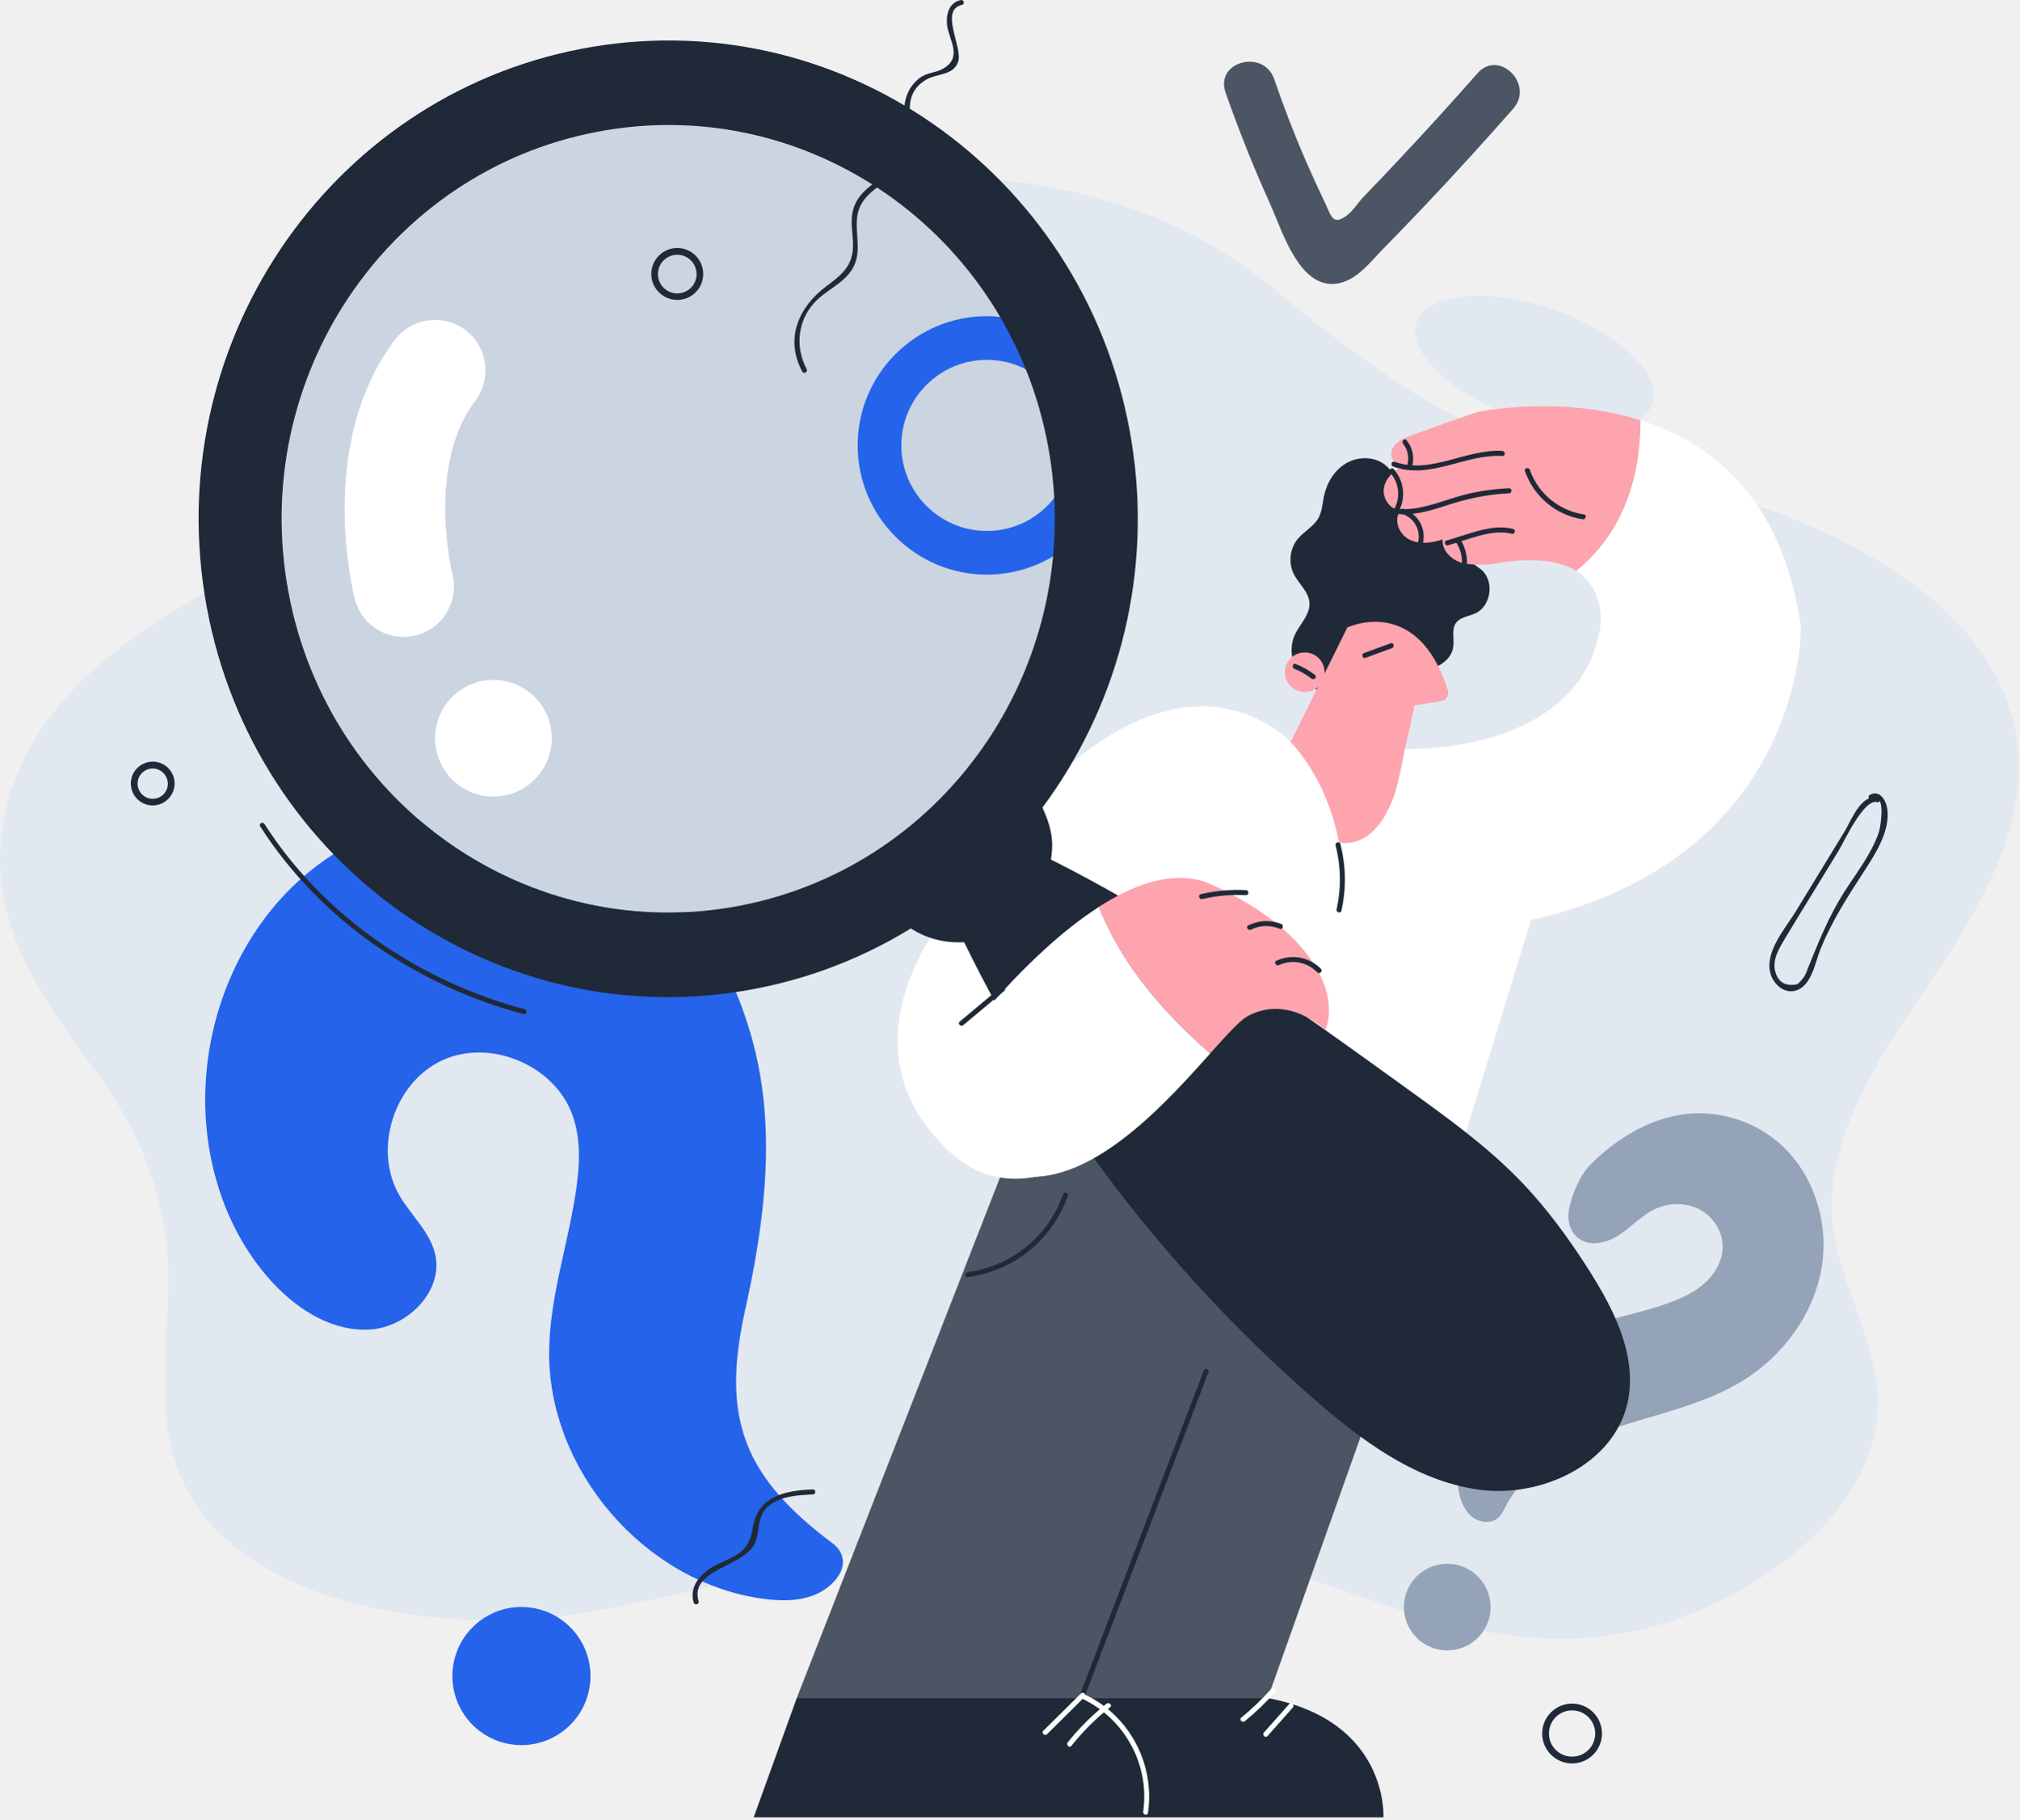
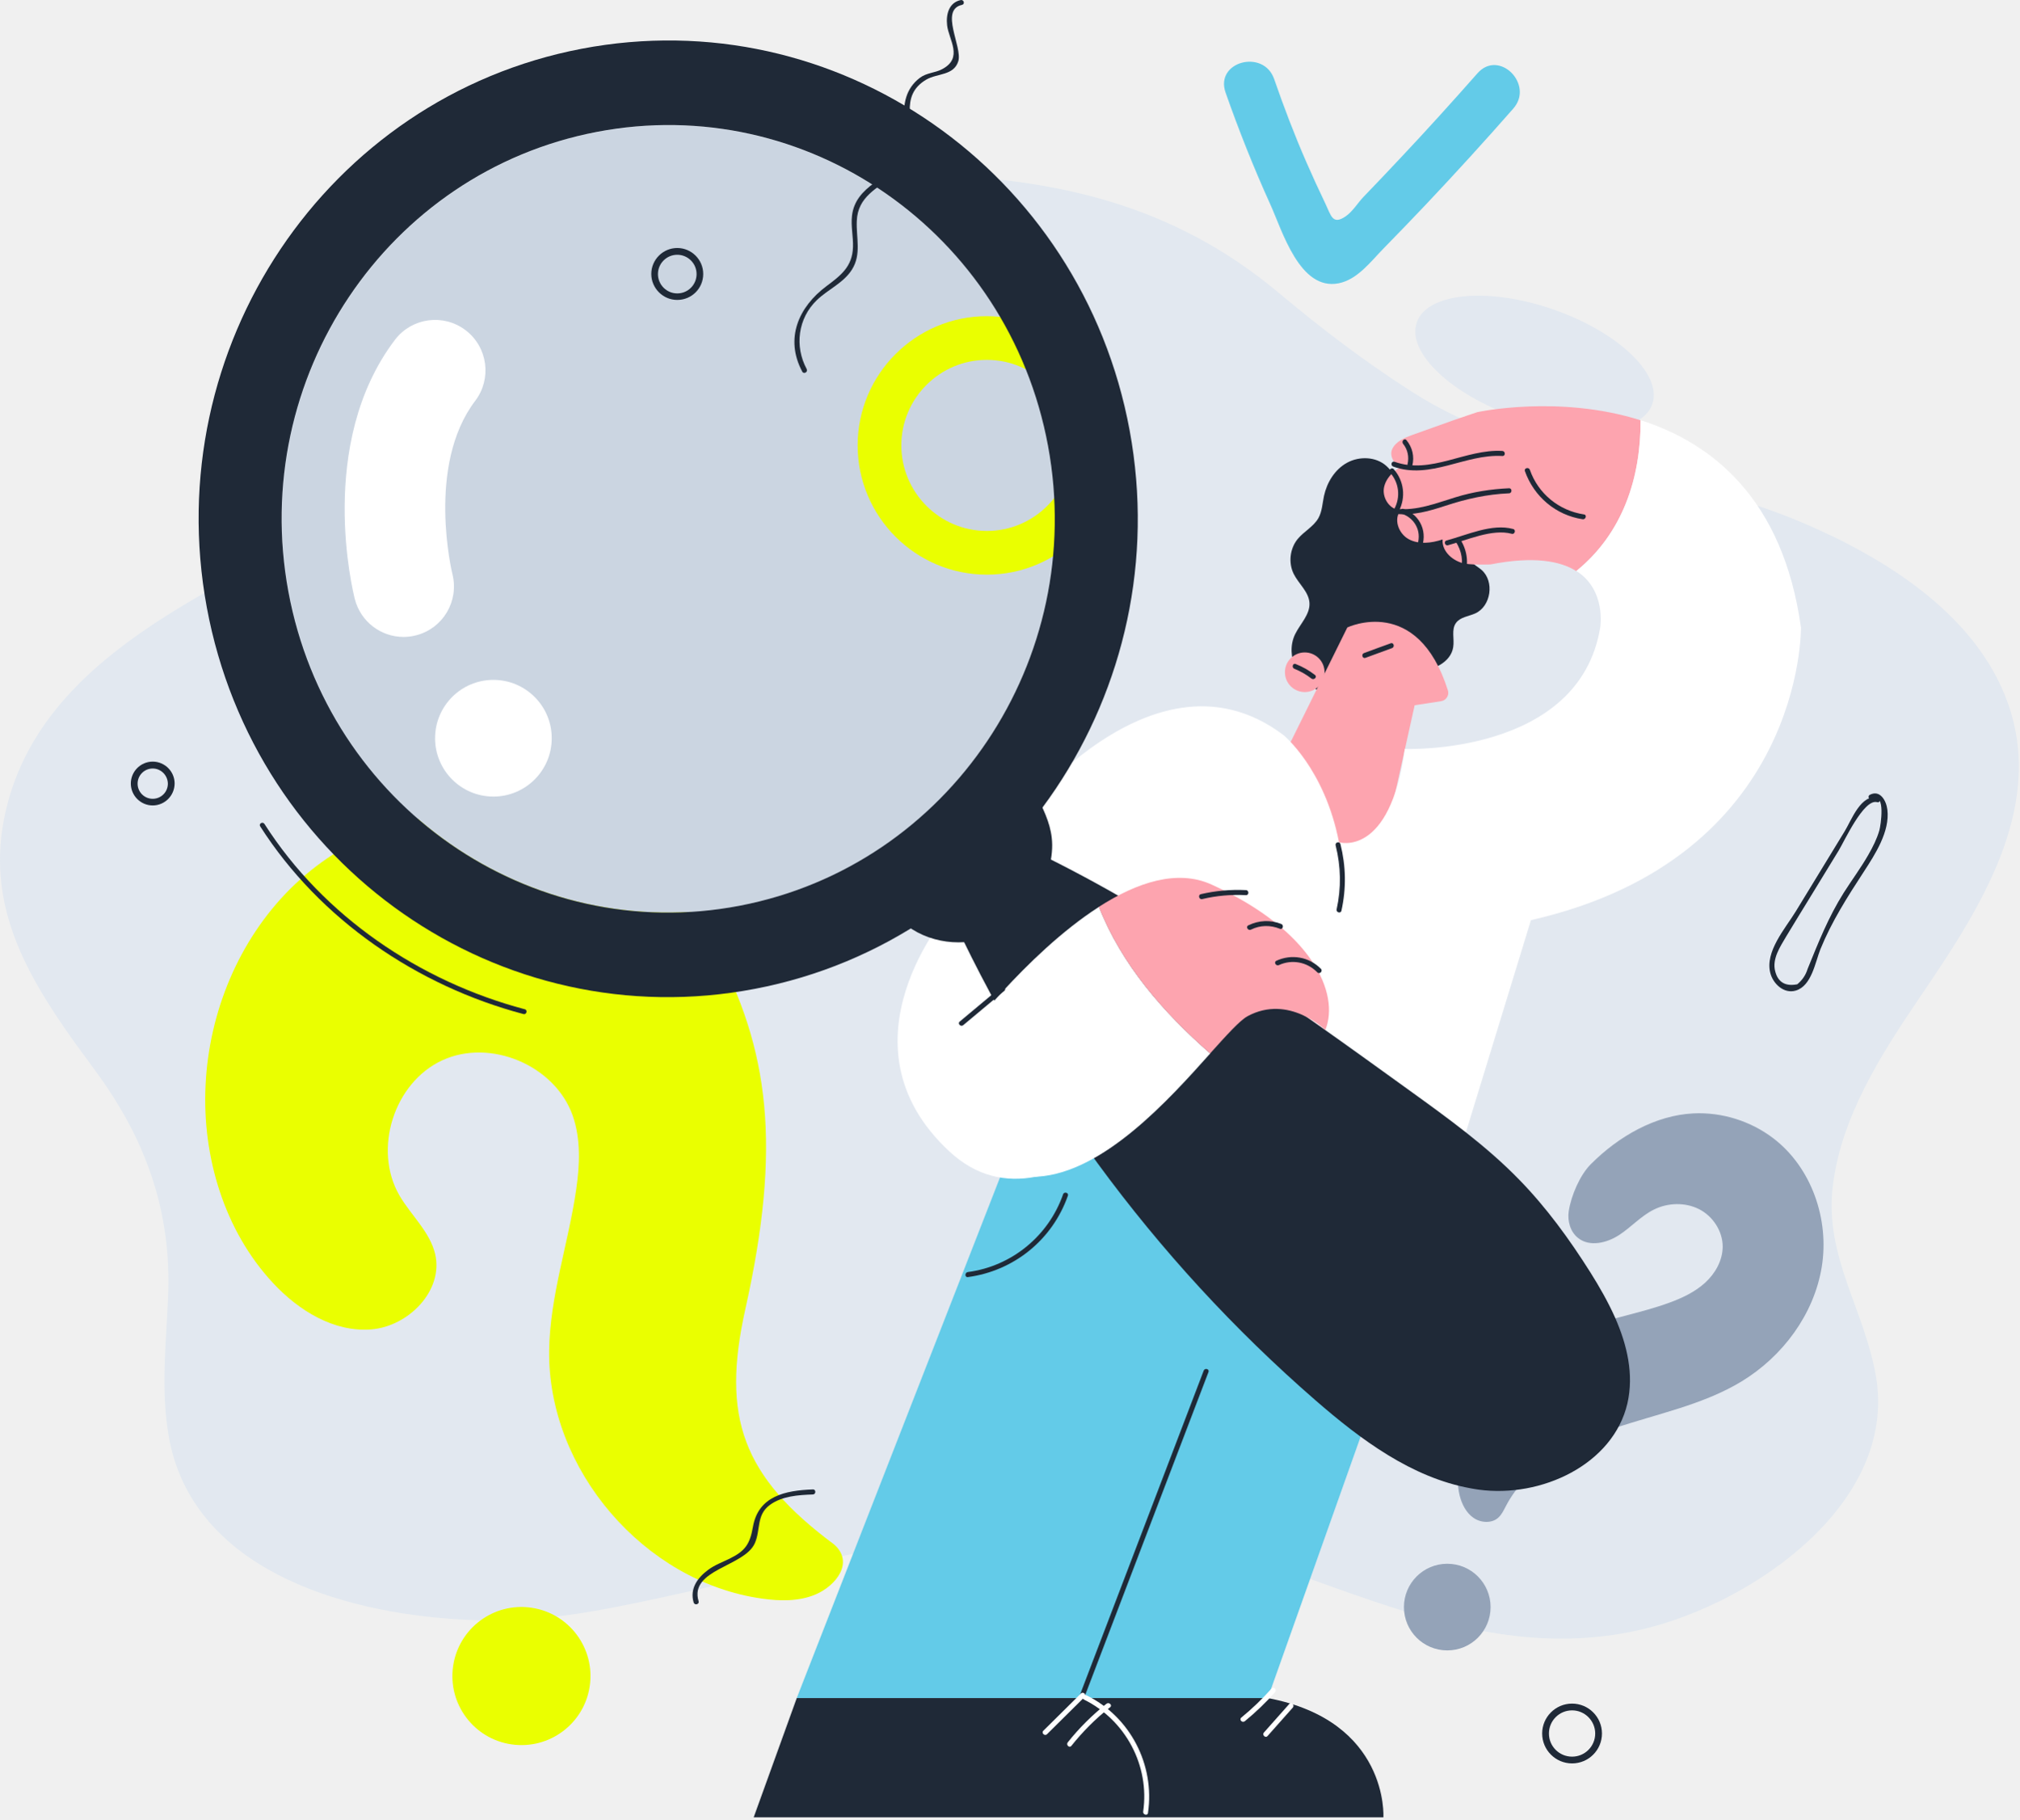
<svg xmlns="http://www.w3.org/2000/svg" width="303" height="273" viewBox="0 0 303 273" fill="none">
  <path d="M275.026 177.995C273.757 188.55 279.856 196.61 281.529 206.617C284.672 225.477 263.231 240.444 246.606 244.423C240.594 245.865 234.768 246.125 229.058 245.62H229.044C213.241 244.207 198.346 236.911 182.932 232.297C177.453 230.653 171.93 229.73 166.365 229.355C153.085 228.433 139.661 230.595 126.424 233.465C118.191 235.253 110.044 237.315 102.071 239.074C93.03 241.064 83.903 243.082 74.631 243.126C72.843 243.14 71.012 243.097 69.123 242.981C50.725 241.958 28.707 235.123 25.304 215.427C24.122 208.606 24.915 201.628 25.217 194.707C25.794 181.715 21.858 170.858 14.172 160.476C13.134 159.063 12.096 157.65 11.087 156.251C3.315 145.322 -2.64 134.507 1.195 120.334C5.997 102.569 22.824 93.139 38.137 84.805C46.082 80.48 57.747 77.25 64.884 71.698C72.973 65.412 80.875 55.261 88.675 48.599C107.247 32.753 117.917 25.63 138.377 26.178C158.824 26.726 176.198 30.849 191.742 43.812C198.577 49.508 204.2 53.819 211.698 58.664C229.563 70.184 251.177 70.199 270.455 78.403C283.029 83.753 296.626 92.26 301.326 105.554C306.978 121.53 296.712 136.959 288.017 149.748C282.221 158.284 276.28 167.599 275.026 177.995Z" fill="#E2E8F0" />
  <path d="M69.152 55.911C71.214 60.15 65.36 67.259 56.074 71.786C46.788 76.299 37.589 76.53 35.513 72.276C33.451 68.037 39.305 60.929 48.591 56.401C57.877 51.888 67.09 51.672 69.152 55.911Z" fill="#E2E8F0" />
  <path d="M247.947 60.625C246.404 65.081 237.233 65.96 227.472 62.572C217.71 59.183 211.048 52.825 212.606 48.369C214.149 43.914 223.319 43.034 233.081 46.422C242.842 49.811 249.489 56.17 247.947 60.625Z" fill="#E2E8F0" />
-   <path d="M125.138 231.703C128.24 234.4 125.451 237.908 122.404 239.22C119.893 240.291 117.03 240.235 114.334 239.848C96.642 237.354 82.164 220.475 82.404 202.617C82.515 194.418 85.303 186.532 86.467 178.425C87.002 174.731 87.168 170.89 85.931 167.363C83.272 159.847 73.595 155.747 66.356 159.09C59.117 162.432 55.94 172.441 59.929 179.348C61.665 182.34 64.509 184.796 65.303 188.176C66.559 193.642 61.296 199.016 55.7 199.459C50.104 199.902 44.823 196.634 41 192.534C33.668 184.685 30.326 173.568 30.843 162.838C31.36 151.906 35.792 141.102 43.548 133.364C51.305 125.645 62.404 121.231 73.318 122.118C87.279 123.263 100.52 129.597 107.15 141.933C115.498 157.483 117.289 172.017 111.841 196.431C108.221 212.663 111.416 221.509 125.138 231.703Z" fill="#2563EB" />
+   <path d="M125.138 231.703C128.24 234.4 125.451 237.908 122.404 239.22C119.893 240.291 117.03 240.235 114.334 239.848C96.642 237.354 82.164 220.475 82.404 202.617C82.515 194.418 85.303 186.532 86.467 178.425C87.002 174.731 87.168 170.89 85.931 167.363C83.272 159.847 73.595 155.747 66.356 159.09C59.117 162.432 55.94 172.441 59.929 179.348C61.665 182.34 64.509 184.796 65.303 188.176C66.559 193.642 61.296 199.016 55.7 199.459C50.104 199.902 44.823 196.634 41 192.534C33.668 184.685 30.326 173.568 30.843 162.838C31.36 151.906 35.792 141.102 43.548 133.364C51.305 125.645 62.404 121.231 73.318 122.118C87.279 123.263 100.52 129.597 107.15 141.933C115.498 157.483 117.289 172.017 111.841 196.431C108.221 212.663 111.416 221.509 125.138 231.703Z" fill="#EAFF00" />
  <path d="M238.713 174.676C242.868 170.503 248.39 167.326 254.133 167.049C258.399 166.846 262.702 168.194 266.1 170.78C271.843 175.157 274.54 182.95 273.376 190.078C272.213 197.207 267.503 203.522 261.335 207.271C255.5 210.799 248.648 212.128 242.185 214.307C235.721 216.468 229.147 219.903 225.989 225.942C225.656 226.57 225.361 227.235 224.825 227.715C223.828 228.601 222.203 228.49 221.113 227.733C220.024 226.976 219.377 225.702 219.045 224.409C218.214 221.048 219.267 217.484 220.818 214.381C224.197 207.696 230.088 202.322 237.032 199.534C241.409 197.779 246.137 197.059 250.55 195.434C252.471 194.732 254.373 193.827 255.887 192.442C257.402 191.057 258.491 189.118 258.51 187.05C258.51 184.704 257.032 182.47 254.964 181.417C252.877 180.364 250.292 180.438 248.205 181.472C246.247 182.433 244.77 184.132 242.942 185.314C241.113 186.496 238.565 187.105 236.848 185.775C235.647 184.852 235.185 183.208 235.407 181.712C235.776 179.367 237.088 176.302 238.713 174.676Z" fill="#94A3B8" />
  <path d="M198.438 103.742C194.892 102.911 192.75 98.405 194.356 95.136C195.132 93.567 196.609 92.182 196.499 90.446C196.388 88.765 194.855 87.583 194.116 86.069C193.322 84.425 193.562 82.32 194.707 80.898C195.649 79.734 197.108 79.033 197.847 77.722C198.401 76.724 198.438 75.542 198.678 74.416C199.121 72.366 200.321 70.409 202.168 69.411C204.015 68.414 206.489 68.506 208.041 69.91C208.742 70.538 209.241 71.387 209.998 71.941C211.808 73.234 214.283 72.403 216.406 71.72C218.53 71.036 221.319 70.796 222.519 72.68C223.627 74.434 222.482 76.687 221.411 78.479C220.34 80.27 219.398 82.689 220.765 84.259C221.208 84.758 221.817 85.072 222.316 85.496C224.292 87.214 223.756 90.963 221.374 92.034C220.377 92.477 219.14 92.569 218.493 93.456C217.755 94.453 218.272 95.875 218.069 97.094C217.718 99.384 215.095 100.547 212.805 100.769C210.515 100.991 208.041 100.732 206.028 101.877C204.661 102.653 203.682 104.019 202.297 104.776C200.912 105.534 198.715 105.293 198.327 103.761L198.438 103.742Z" fill="#1F2937" />
  <path d="M191.508 115.71L202.182 94.14C202.182 94.14 212.708 89.099 217.27 103.577C217.51 104.316 217.011 105.091 216.254 105.202L212.284 105.812L206.891 130.152L189.624 124.261L191.508 115.71Z" fill="#FDA4AF" />
-   <path d="M152.985 169.172L119.559 254.768H190.252L215.534 183.558L217.676 177.519L152.985 169.172Z" fill="#4B5563" />
+   <path d="M152.985 169.172L119.559 254.768H190.252L215.534 183.558L217.676 177.519L152.985 169.172Z" fill="#63CBE8" />
  <path d="M246.194 63.059C233.914 59.162 221.67 61.84 221.67 61.84C221.67 61.84 219.232 62.653 218.032 63.077C216.037 63.798 214.024 64.518 212.03 65.22C210.792 65.663 209.444 66.217 208.909 67.399C208.373 68.581 209.555 70.317 210.737 69.781C209.278 70.446 207.948 71.665 207.671 73.216C207.413 74.786 208.632 76.596 210.238 76.503C209.056 77.796 209.832 80.031 211.365 80.88C212.898 81.73 214.818 81.489 216.48 80.935C216.333 82.745 218.069 84.26 219.878 84.573C221.134 84.777 223.664 84.684 223.664 84.684C230.165 83.41 234.135 84.167 236.536 85.681C243.535 80.012 246.231 71.665 246.194 63.059Z" fill="#FDA4AF" />
  <path d="M270.254 94.14C267.558 74.767 256.865 66.439 246.191 63.041C246.228 71.646 243.532 80.012 236.551 85.663C241.076 88.526 240.134 94.121 240.134 94.121C236.995 113.401 210.808 112.367 210.808 112.367C208.592 128.748 200.928 126.365 200.928 126.365C198.804 115.359 192.617 110.299 192.617 110.299C172.137 94.823 150.05 125.83 150.05 125.83L148.037 138.701L142.46 136.689C142.46 136.689 124.99 156.541 142.46 172.755C150.567 180.29 160.262 176.32 168.314 169.893L215.775 183.596L229.737 138.055C270.79 128.711 270.254 94.14 270.254 94.14Z" fill="white" />
  <path d="M119.561 254.769L113.098 272.663H207.595C207.595 272.663 208.463 258.203 190.236 254.769H119.561Z" fill="#1F2937" />
  <path d="M198.766 100.86C198.766 102.504 197.436 103.834 195.793 103.834C194.149 103.834 192.819 102.504 192.819 100.86C192.819 99.217 194.149 97.887 195.793 97.887C197.436 97.887 198.766 99.217 198.766 100.86Z" fill="#FDA4AF" />
  <path d="M242.37 197.704C241.317 195.34 240.006 193.05 238.658 190.908C235.519 185.94 232.047 181.157 227.947 176.965C223.053 171.942 217.328 167.805 211.622 163.687C193.505 150.612 175.278 137.444 155.167 127.712C152.341 126.346 149.073 125.034 146.173 126.198C143.255 127.361 142.24 132.311 145.176 133.437L140.67 132.661C153.505 162.265 173.043 188.932 197.402 210.095C204.216 216.023 211.843 221.693 220.671 223.299C221.077 223.373 221.483 223.447 221.908 223.503C231.271 224.777 242.093 219.735 244.217 210.538C245.195 206.199 244.18 201.822 242.37 197.704Z" fill="#1F2937" />
  <path d="M134.796 137.741C138.194 141.231 143.734 142.284 148.314 140.603C152.875 138.923 156.347 134.712 157.492 129.985C157.825 128.581 157.991 127.122 157.825 125.7C157.566 123.355 156.477 121.194 155.405 119.107C154.704 117.722 153.928 116.263 152.58 115.451C149.588 113.659 145.913 116.042 143.272 118.313C138.526 122.376 133.466 127.011 132.654 133.18C132.506 134.288 132.524 135.488 133.115 136.43C133.706 137.372 135.017 137.944 135.996 137.372L134.796 137.741Z" fill="#1F2937" />
  <path d="M110.99 135.894C79.521 141.933 49.198 120.825 43.27 88.766C37.342 56.706 58.062 25.829 89.549 19.79C121.018 13.751 151.341 34.859 157.269 66.919C163.197 98.978 142.477 129.856 110.99 135.894Z" fill="#CBD5E1" />
-   <path d="M148.089 86.216C137.396 86.216 128.698 77.518 128.698 66.825C128.698 56.133 137.396 47.435 148.089 47.435C158.782 47.435 167.48 56.133 167.48 66.825C167.48 77.518 158.782 86.216 148.089 86.216ZM148.089 53.99C141.016 53.99 135.254 59.752 135.254 66.825C135.254 73.898 141.016 79.66 148.089 79.66C155.162 79.66 160.924 73.898 160.924 66.825C160.924 59.752 155.162 53.99 148.089 53.99Z" fill="#2563EB" />
+   <path d="M148.089 86.216C137.396 86.216 128.698 77.518 128.698 66.825C128.698 56.133 137.396 47.435 148.089 47.435C158.782 47.435 167.48 56.133 167.48 66.825C167.48 77.518 158.782 86.216 148.089 86.216ZM148.089 53.99C141.016 53.99 135.254 59.752 135.254 66.825C135.254 73.898 141.016 79.66 148.089 79.66C155.162 79.66 160.924 73.898 160.924 66.825C160.924 59.752 155.162 53.99 148.089 53.99Z" fill="#EAFF00" />
  <path d="M169.514 64.571C162.312 25.623 125.488 -0.009 87.242 7.322C49.014 14.654 23.843 52.161 31.027 91.109C38.229 130.057 75.053 155.689 113.299 148.358C151.527 141.045 176.698 103.519 169.514 64.571ZM110.991 135.892C79.522 141.931 49.199 120.823 43.271 88.763C37.343 56.704 58.063 25.827 89.55 19.788C121.019 13.749 151.342 34.857 157.27 66.916C163.198 98.976 142.478 129.853 110.991 135.892Z" fill="#1F2937" />
  <path d="M60.557 95.562C57.196 95.562 54.13 93.309 53.244 89.892C53.004 88.951 47.408 66.605 59.264 50.981C61.794 47.657 66.541 47.011 69.865 49.541C73.189 52.071 73.835 56.817 71.305 60.141C63.918 69.874 67.852 85.977 67.889 86.144C68.904 90.188 66.467 94.306 62.422 95.322C61.794 95.488 61.167 95.562 60.557 95.562Z" fill="white" />
  <path d="M74.039 119.512C78.873 119.512 82.792 115.593 82.792 110.759C82.792 105.924 78.873 102.005 74.039 102.005C69.204 102.005 65.285 105.924 65.285 110.759C65.285 115.593 69.204 119.512 74.039 119.512Z" fill="white" />
-   <path d="M221.725 10.981C217.976 15.229 214.172 19.439 210.293 23.558C208.428 25.552 206.544 27.528 204.642 29.504C203.737 30.446 203.017 31.702 201.928 32.459C199.97 33.788 199.767 32.403 198.899 30.575C197.902 28.507 196.96 26.438 196.037 24.333C194.245 20.233 192.657 16.06 191.198 11.849C189.591 7.288 182.297 9.245 183.903 13.862C185.898 19.55 188.132 25.164 190.626 30.668C192.435 34.656 195.039 43.65 200.875 42.505C203.719 41.933 205.695 39.236 207.634 37.26C209.776 35.081 211.882 32.883 213.987 30.668C218.438 25.958 222.796 21.175 227.062 16.318C230.294 12.699 224.957 7.325 221.725 10.981Z" fill="#4B5563" />
+   <path d="M221.725 10.981C217.976 15.229 214.172 19.439 210.293 23.558C208.428 25.552 206.544 27.528 204.642 29.504C203.737 30.446 203.017 31.702 201.928 32.459C199.97 33.788 199.767 32.403 198.899 30.575C197.902 28.507 196.96 26.438 196.037 24.333C194.245 20.233 192.657 16.06 191.198 11.849C189.591 7.288 182.297 9.245 183.903 13.862C185.898 19.55 188.132 25.164 190.626 30.668C192.435 34.656 195.039 43.65 200.875 42.505C203.719 41.933 205.695 39.236 207.634 37.26C209.776 35.081 211.882 32.883 213.987 30.668C218.438 25.958 222.796 21.175 227.062 16.318C230.294 12.699 224.957 7.325 221.725 10.981Z" fill="#63CBE8" />
  <path d="M101.628 44.999C99.486 44.999 97.731 43.245 97.731 41.103C97.731 38.961 99.486 37.206 101.628 37.206C103.77 37.206 105.525 38.961 105.525 41.103C105.525 43.263 103.789 44.999 101.628 44.999ZM101.628 38.222C100.04 38.222 98.729 39.514 98.729 41.121C98.729 42.709 100.021 44.02 101.628 44.02C103.235 44.02 104.527 42.728 104.527 41.121C104.527 39.514 103.216 38.222 101.628 38.222Z" fill="#1F2937" />
  <path d="M22.917 120.844C21.107 120.844 19.63 119.367 19.63 117.557C19.63 115.747 21.107 114.27 22.917 114.27C24.727 114.27 26.204 115.747 26.204 117.557C26.186 119.385 24.708 120.844 22.917 120.844ZM22.917 115.304C21.661 115.304 20.646 116.32 20.646 117.576C20.646 118.831 21.661 119.847 22.917 119.847C24.173 119.847 25.189 118.831 25.189 117.576C25.17 116.32 24.154 115.304 22.917 115.304Z" fill="#1F2937" />
  <path d="M235.907 264.576C233.432 264.576 231.419 262.563 231.419 260.088C231.419 257.614 233.432 255.601 235.907 255.601C238.381 255.601 240.394 257.614 240.394 260.088C240.394 262.563 238.381 264.576 235.907 264.576ZM235.907 256.616C233.986 256.616 232.435 258.168 232.435 260.088C232.435 262.009 233.986 263.56 235.907 263.56C237.827 263.56 239.378 262.009 239.378 260.088C239.378 258.168 237.809 256.616 235.907 256.616Z" fill="#1F2937" />
  <path d="M217.178 247.621C220.768 247.621 223.679 244.711 223.679 241.121C223.679 237.53 220.768 234.62 217.178 234.62C213.588 234.62 210.678 237.53 210.678 241.121C210.678 244.711 213.588 247.621 217.178 247.621Z" fill="#94A3B8" />
  <path d="M281.835 119.68C279.25 119.052 277.846 123.041 276.812 124.722C274.356 128.729 271.918 132.755 269.462 136.763C267.929 139.274 264.808 142.783 265.658 145.996C266.082 147.621 267.708 149.154 269.48 148.619C271.863 147.917 272.398 144.353 273.174 142.414C274.873 138.24 277.237 134.547 279.693 130.779C281.373 128.194 283.627 124.74 283.22 121.472C283.054 120.087 282.094 118.443 280.579 119.256C280.155 119.477 280.524 120.142 280.967 119.902C283.036 118.794 282.205 123.946 282.02 124.574C281.65 125.867 281.041 127.067 280.376 128.231C279.25 130.207 277.883 132.035 276.664 133.956C274.374 137.594 272.86 141.416 271.253 145.368C270.976 146.292 270.441 147.067 269.702 147.677C267.929 148.028 266.821 147.381 266.396 145.756C265.879 143.891 267.135 142.044 268.022 140.53C269.222 138.517 270.478 136.523 271.697 134.51C273.1 132.22 274.504 129.93 275.907 127.621C276.738 126.273 279.656 119.846 281.65 120.345C282.112 120.53 282.315 119.81 281.835 119.68Z" fill="#1F2937" />
  <path d="M104.83 240.236C103.408 235.471 111.663 235.065 113.251 231.575C114.174 229.543 113.454 227.327 115.504 225.813C117.314 224.465 119.807 224.299 121.986 224.225C122.466 224.206 122.466 223.449 121.986 223.468C117.812 223.615 113.805 224.483 112.992 229.045C112.531 231.686 111.829 232.701 109.465 233.865C108.375 234.4 107.23 234.807 106.252 235.545C104.627 236.746 103.482 238.389 104.091 240.439C104.239 240.901 104.977 240.716 104.83 240.236Z" fill="#1F2937" />
  <path d="M121.054 55.377C119.207 51.96 119.743 47.75 122.568 45.035C124.249 43.41 126.576 42.468 127.85 40.437C129.29 38.147 128.459 35.654 128.57 33.142C128.718 29.485 131.636 28.285 134.129 26.272C135.403 25.238 136.437 24.019 136.714 22.357C137.342 18.682 134.794 14.416 139.004 11.941C140.648 10.981 143.141 11.369 143.806 9.171C144.434 7.029 140.962 1.47 144.36 0.732C144.84 0.621 144.637 -0.099 144.157 0.012C142.384 0.399 141.94 2.154 142.125 3.797C142.365 5.958 144.6 8.673 141.386 10.372C140.278 10.963 139.078 10.889 138.025 11.683C135.92 13.29 135.477 15.635 135.717 18.128C135.939 20.363 136.493 22.505 134.904 24.444C133.889 25.7 132.467 26.475 131.192 27.436C129.456 28.71 128.108 30.132 127.85 32.367C127.665 33.936 128.053 35.506 127.998 37.076C127.905 40.012 126.169 41.323 124.046 42.911C119.835 46.032 117.73 50.797 120.389 55.765C120.629 56.189 121.275 55.802 121.054 55.377Z" fill="#1F2937" />
  <path d="M39.042 123.981C47.981 137.979 62.588 147.915 78.544 152.144C79.024 152.273 79.209 151.534 78.747 151.424C62.976 147.25 48.535 137.462 39.689 123.63C39.43 123.205 38.784 123.575 39.042 123.981Z" fill="#1F2937" />
  <path d="M164.916 136.06C153.891 143.133 144.066 156.355 144.066 156.355C144.066 156.355 141.924 177.427 155.738 176.54C165.599 175.894 175.369 165.035 181.611 158.054C174.538 151.868 168.314 144.702 164.916 136.06Z" fill="white" />
  <path d="M187.224 152.459C193.429 149.116 198.877 154.545 198.877 154.545C201.093 149.061 196.919 139.587 181.813 132.717C176.66 130.372 170.621 132.385 164.896 136.06C168.294 144.702 174.536 151.886 181.591 158.054C184.121 155.247 186.06 153.087 187.224 152.459Z" fill="#FDA4AF" />
  <path d="M204.897 98.7C206.226 98.22 207.556 97.74 208.886 97.241C209.347 97.075 209.144 96.336 208.683 96.521C207.353 97.001 206.023 97.481 204.694 97.98C204.232 98.128 204.435 98.867 204.897 98.7Z" fill="#1F2937" />
  <path d="M217.291 81.803C220.116 81.046 223.939 79.292 226.857 80.086C227.319 80.215 227.522 79.477 227.06 79.366C223.902 78.498 220.135 80.271 217.088 81.083C216.608 81.194 216.811 81.933 217.291 81.803Z" fill="#1F2937" />
  <path d="M209.461 77.095C212.083 77.372 214.447 76.689 216.922 75.876C220.061 74.842 223.127 74.159 226.451 74.011C226.931 73.992 226.931 73.235 226.451 73.254C223.718 73.383 221.058 73.789 218.436 74.602C215.444 75.507 212.656 76.67 209.461 76.338C208.981 76.282 208.981 77.04 209.461 77.095Z" fill="#1F2937" />
  <path d="M209.071 70.002C214.629 72.015 219.855 68.082 225.451 68.414C225.931 68.451 225.931 67.694 225.451 67.657C219.948 67.325 214.722 71.24 209.274 69.282C208.812 69.116 208.609 69.836 209.071 70.002Z" fill="#1F2937" />
  <path d="M228.832 70.683C230.18 74.505 233.467 77.294 237.493 77.903C237.973 77.977 238.176 77.239 237.696 77.183C233.947 76.611 230.826 74.081 229.571 70.48C229.404 70.036 228.666 70.221 228.832 70.683Z" fill="#1F2937" />
  <path d="M218.429 81.23C219.371 82.652 219.629 84.277 219.168 85.921C219.038 86.382 219.759 86.585 219.888 86.124C220.405 84.314 220.128 82.43 219.075 80.842C218.798 80.436 218.152 80.824 218.429 81.23Z" fill="#1F2937" />
  <path d="M210.403 77.094C212.489 77.815 213.468 80.031 212.563 82.062C212.36 82.505 213.025 82.893 213.21 82.45C214.336 79.975 213.191 77.242 210.606 76.356C210.144 76.208 209.941 76.928 210.403 77.094Z" fill="#1F2937" />
  <path d="M208.61 70.925C209.94 72.421 210.18 74.545 209.256 76.318C209.035 76.742 209.681 77.13 209.903 76.705C210.992 74.619 210.697 72.162 209.146 70.389C208.813 70.02 208.296 70.556 208.61 70.925Z" fill="#1F2937" />
  <path d="M210.551 66.586C211.252 67.454 211.474 68.58 211.215 69.651C211.105 70.131 211.825 70.335 211.936 69.854C212.268 68.488 211.954 67.14 211.068 66.05C210.772 65.662 210.237 66.198 210.551 66.586Z" fill="#1F2937" />
  <path d="M194.244 100.346C195.167 100.716 196.016 101.196 196.792 101.805C197.18 102.101 197.715 101.565 197.328 101.27C196.441 100.587 195.481 100.032 194.428 99.626C193.985 99.442 193.782 100.162 194.244 100.346Z" fill="#1F2937" />
  <path d="M145.231 191.61C152.156 190.686 157.936 185.995 160.245 179.403C160.411 178.941 159.672 178.738 159.525 179.199C157.346 185.441 151.805 189.984 145.249 190.852C144.751 190.908 144.751 191.665 145.231 191.61Z" fill="#1F2937" />
  <path d="M162.235 255.912C168.606 239.218 174.977 222.542 181.348 205.847C181.515 205.386 180.794 205.201 180.628 205.644C174.257 222.339 167.886 239.015 161.514 255.709C161.33 256.152 162.05 256.356 162.235 255.912Z" fill="#1F2937" />
  <path d="M200.43 126.844C201.224 130.039 201.28 133.216 200.578 136.429C200.467 136.909 201.206 137.112 201.298 136.632C202.037 133.29 201.981 129.965 201.15 126.66C201.04 126.161 200.301 126.364 200.43 126.844Z" fill="#1F2937" />
  <path d="M191.913 144.796C193.889 143.891 196.161 144.334 197.675 145.886C198.026 146.236 198.562 145.701 198.211 145.35C196.438 143.559 193.815 143.097 191.525 144.15C191.101 144.353 191.47 144.999 191.913 144.796Z" fill="#1F2937" />
  <path d="M187.72 139.476C189.105 138.793 190.62 138.774 192.06 139.347C192.503 139.531 192.706 138.793 192.263 138.626C190.638 137.98 188.902 138.072 187.332 138.83C186.889 139.033 187.277 139.697 187.72 139.476Z" fill="#1F2937" />
  <path d="M180.397 134.896C182.557 134.379 184.755 134.194 186.971 134.305C187.451 134.324 187.451 133.566 186.971 133.548C184.681 133.437 182.428 133.64 180.194 134.157C179.732 134.268 179.935 135.007 180.397 134.896Z" fill="#1F2937" />
  <path d="M144.547 153.809C146.597 152.092 148.665 150.374 150.715 148.657C151.084 148.343 150.549 147.807 150.179 148.121C148.129 149.839 146.061 151.556 144.011 153.274C143.642 153.588 144.177 154.123 144.547 153.809Z" fill="#1F2937" />
  <path d="M162.682 255.01C168.906 258.094 172.544 264.908 171.547 271.797C171.473 272.277 172.212 272.48 172.267 272C173.32 264.779 169.608 257.595 163.052 254.363C162.646 254.142 162.258 254.788 162.682 255.01Z" fill="white" />
  <path d="M186.802 258.241C188.427 256.911 189.941 255.452 191.345 253.883C191.658 253.513 191.141 252.978 190.809 253.347C189.405 254.917 187.891 256.376 186.266 257.705C185.897 258.019 186.432 258.555 186.802 258.241Z" fill="white" />
  <path d="M190.2 260.475C191.474 259.053 192.749 257.613 194.005 256.191C194.318 255.821 193.801 255.286 193.469 255.655C192.195 257.077 190.92 258.518 189.665 259.94C189.351 260.29 189.886 260.826 190.2 260.475Z" fill="white" />
  <path d="M157.107 260.199C158.991 258.334 160.856 256.487 162.74 254.622C163.09 254.271 162.555 253.736 162.204 254.087C160.32 255.952 158.455 257.799 156.571 259.664C156.221 259.996 156.756 260.532 157.107 260.199Z" fill="white" />
  <path d="M160.763 261.951C162.481 259.791 164.42 257.851 166.581 256.152C166.968 255.857 166.433 255.321 166.045 255.617C163.884 257.334 161.945 259.255 160.228 261.416C159.932 261.785 160.468 262.321 160.763 261.951Z" fill="white" />
-   <path d="M88.499 252.943C89.314 247.279 85.384 242.027 79.721 241.212C74.058 240.397 68.805 244.327 67.99 249.99C67.175 255.654 71.105 260.906 76.768 261.721C82.432 262.536 87.684 258.606 88.499 252.943Z" fill="#2563EB" />
+   <path d="M88.499 252.943C89.314 247.279 85.384 242.027 79.721 241.212C74.058 240.397 68.805 244.327 67.99 249.99C67.175 255.654 71.105 260.906 76.768 261.721C82.432 262.536 87.684 258.606 88.499 252.943Z" fill="#EAFF00" />
</svg>
